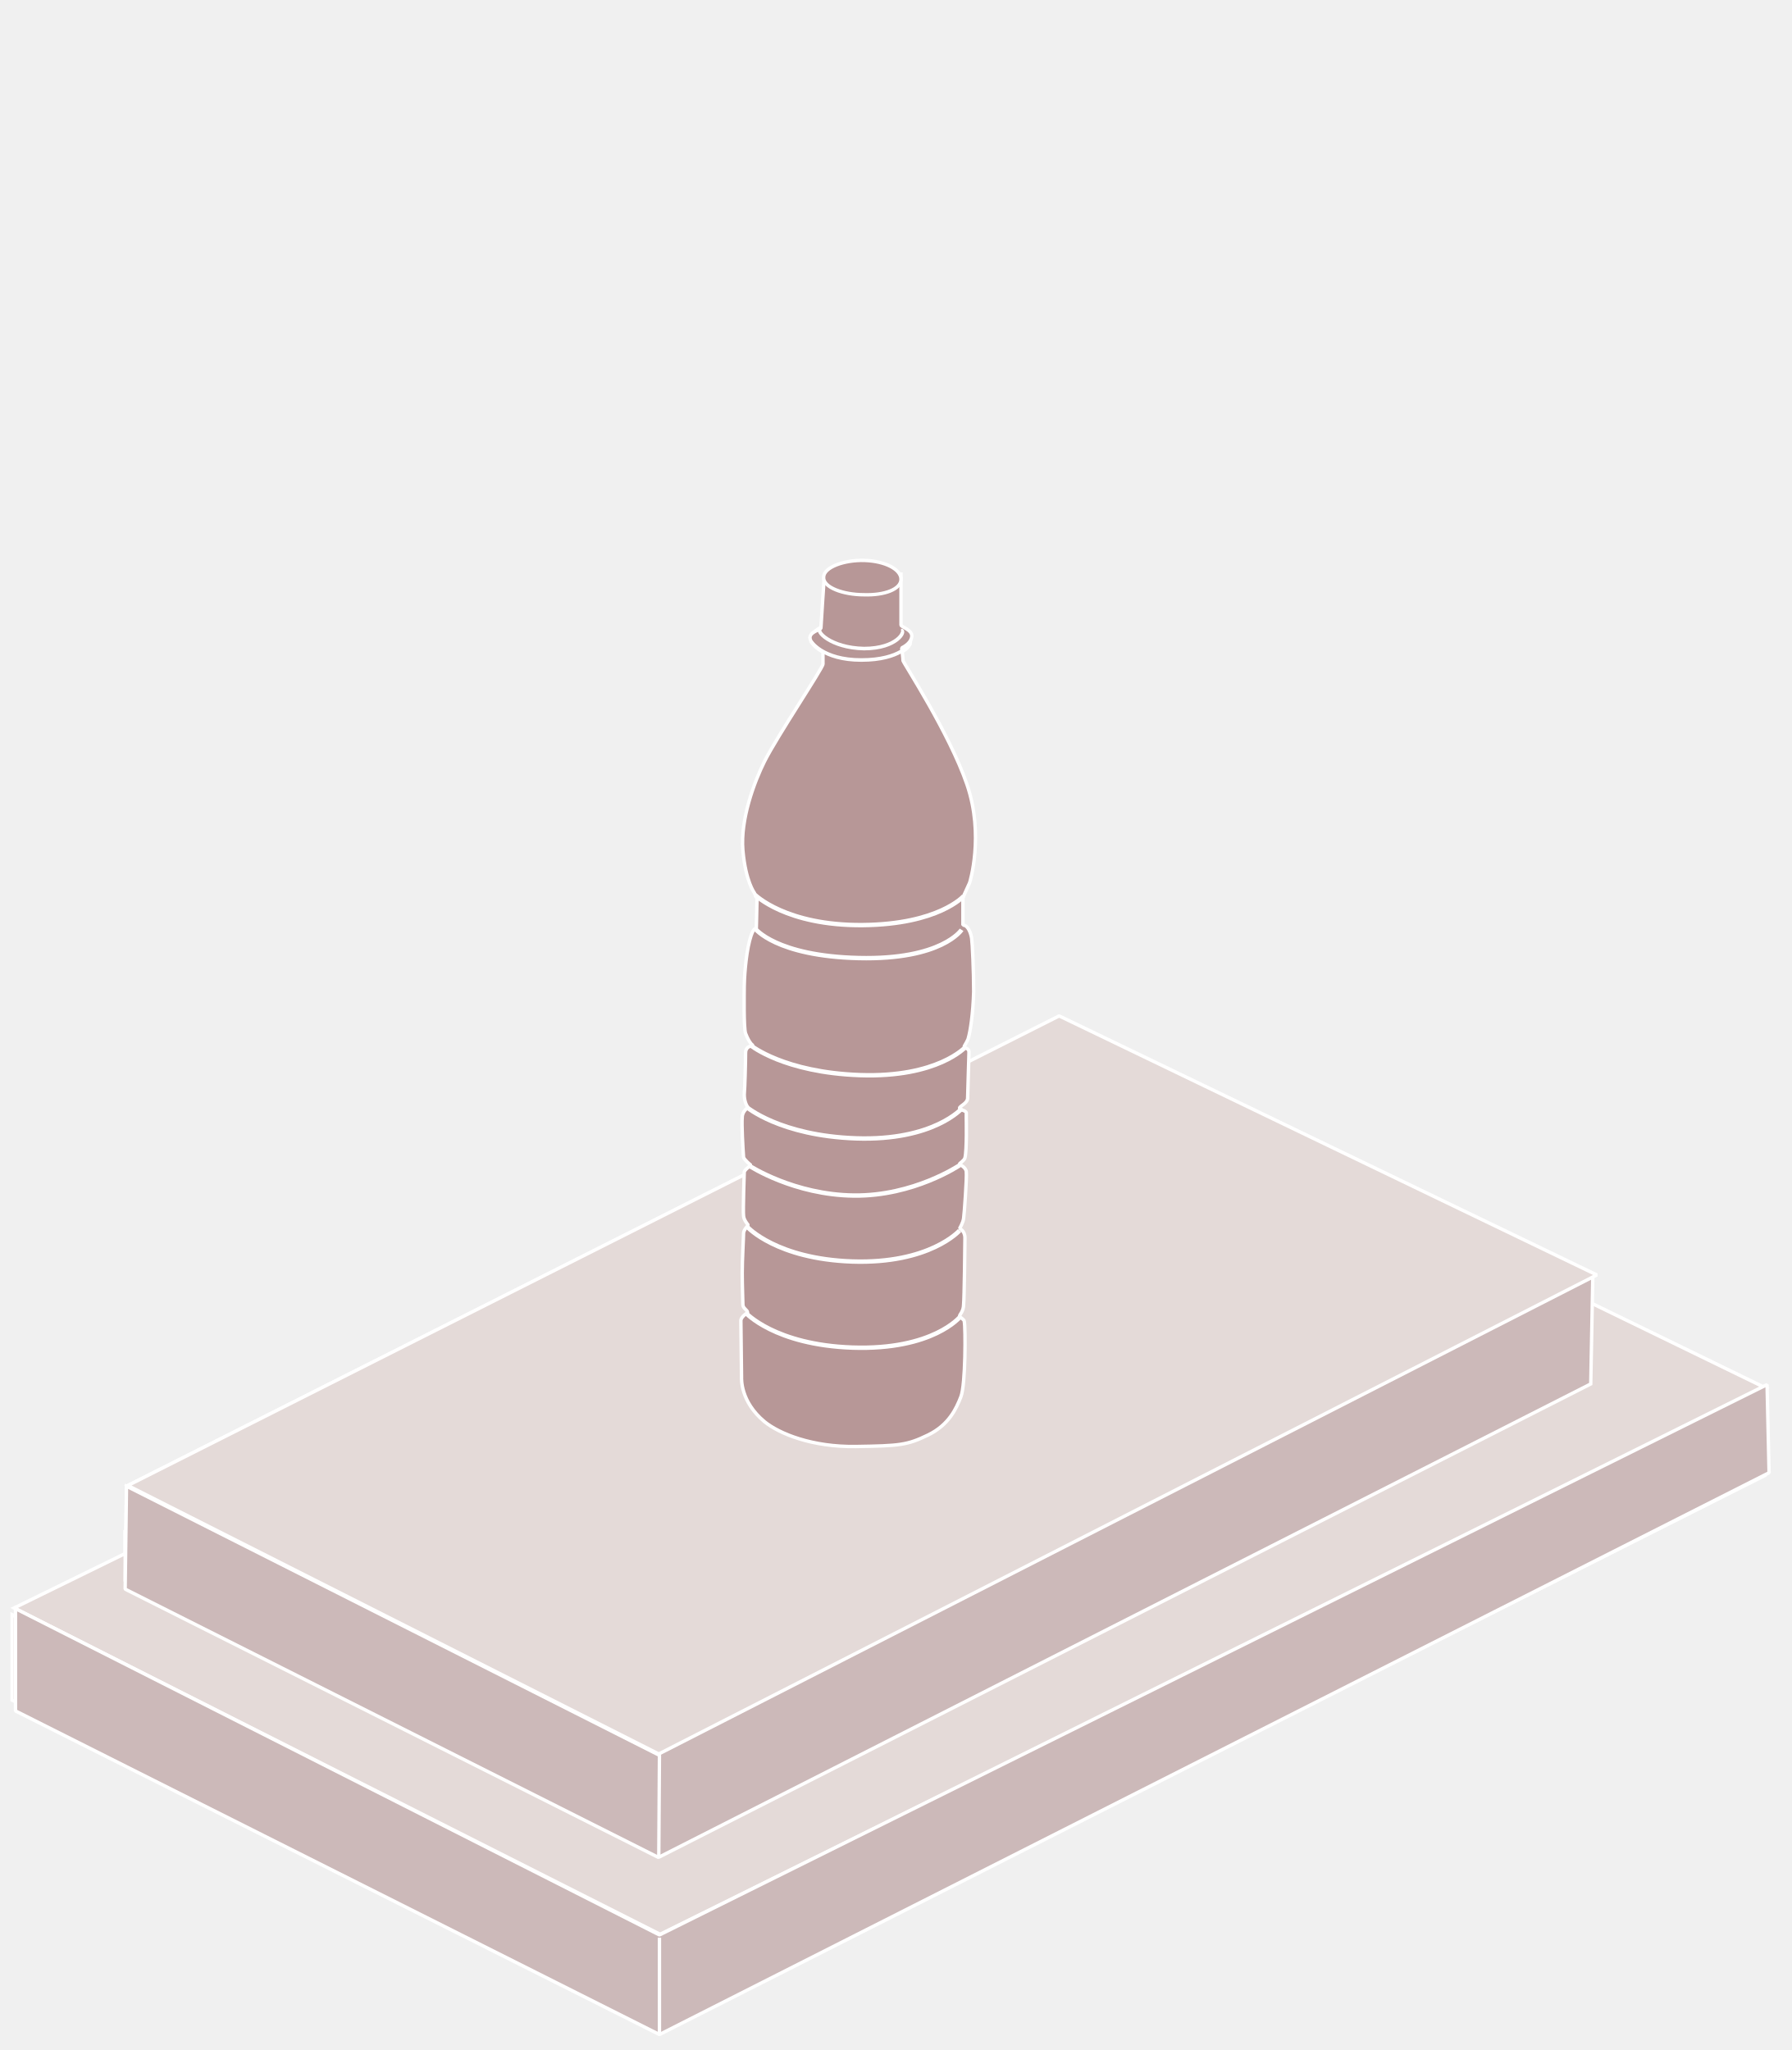
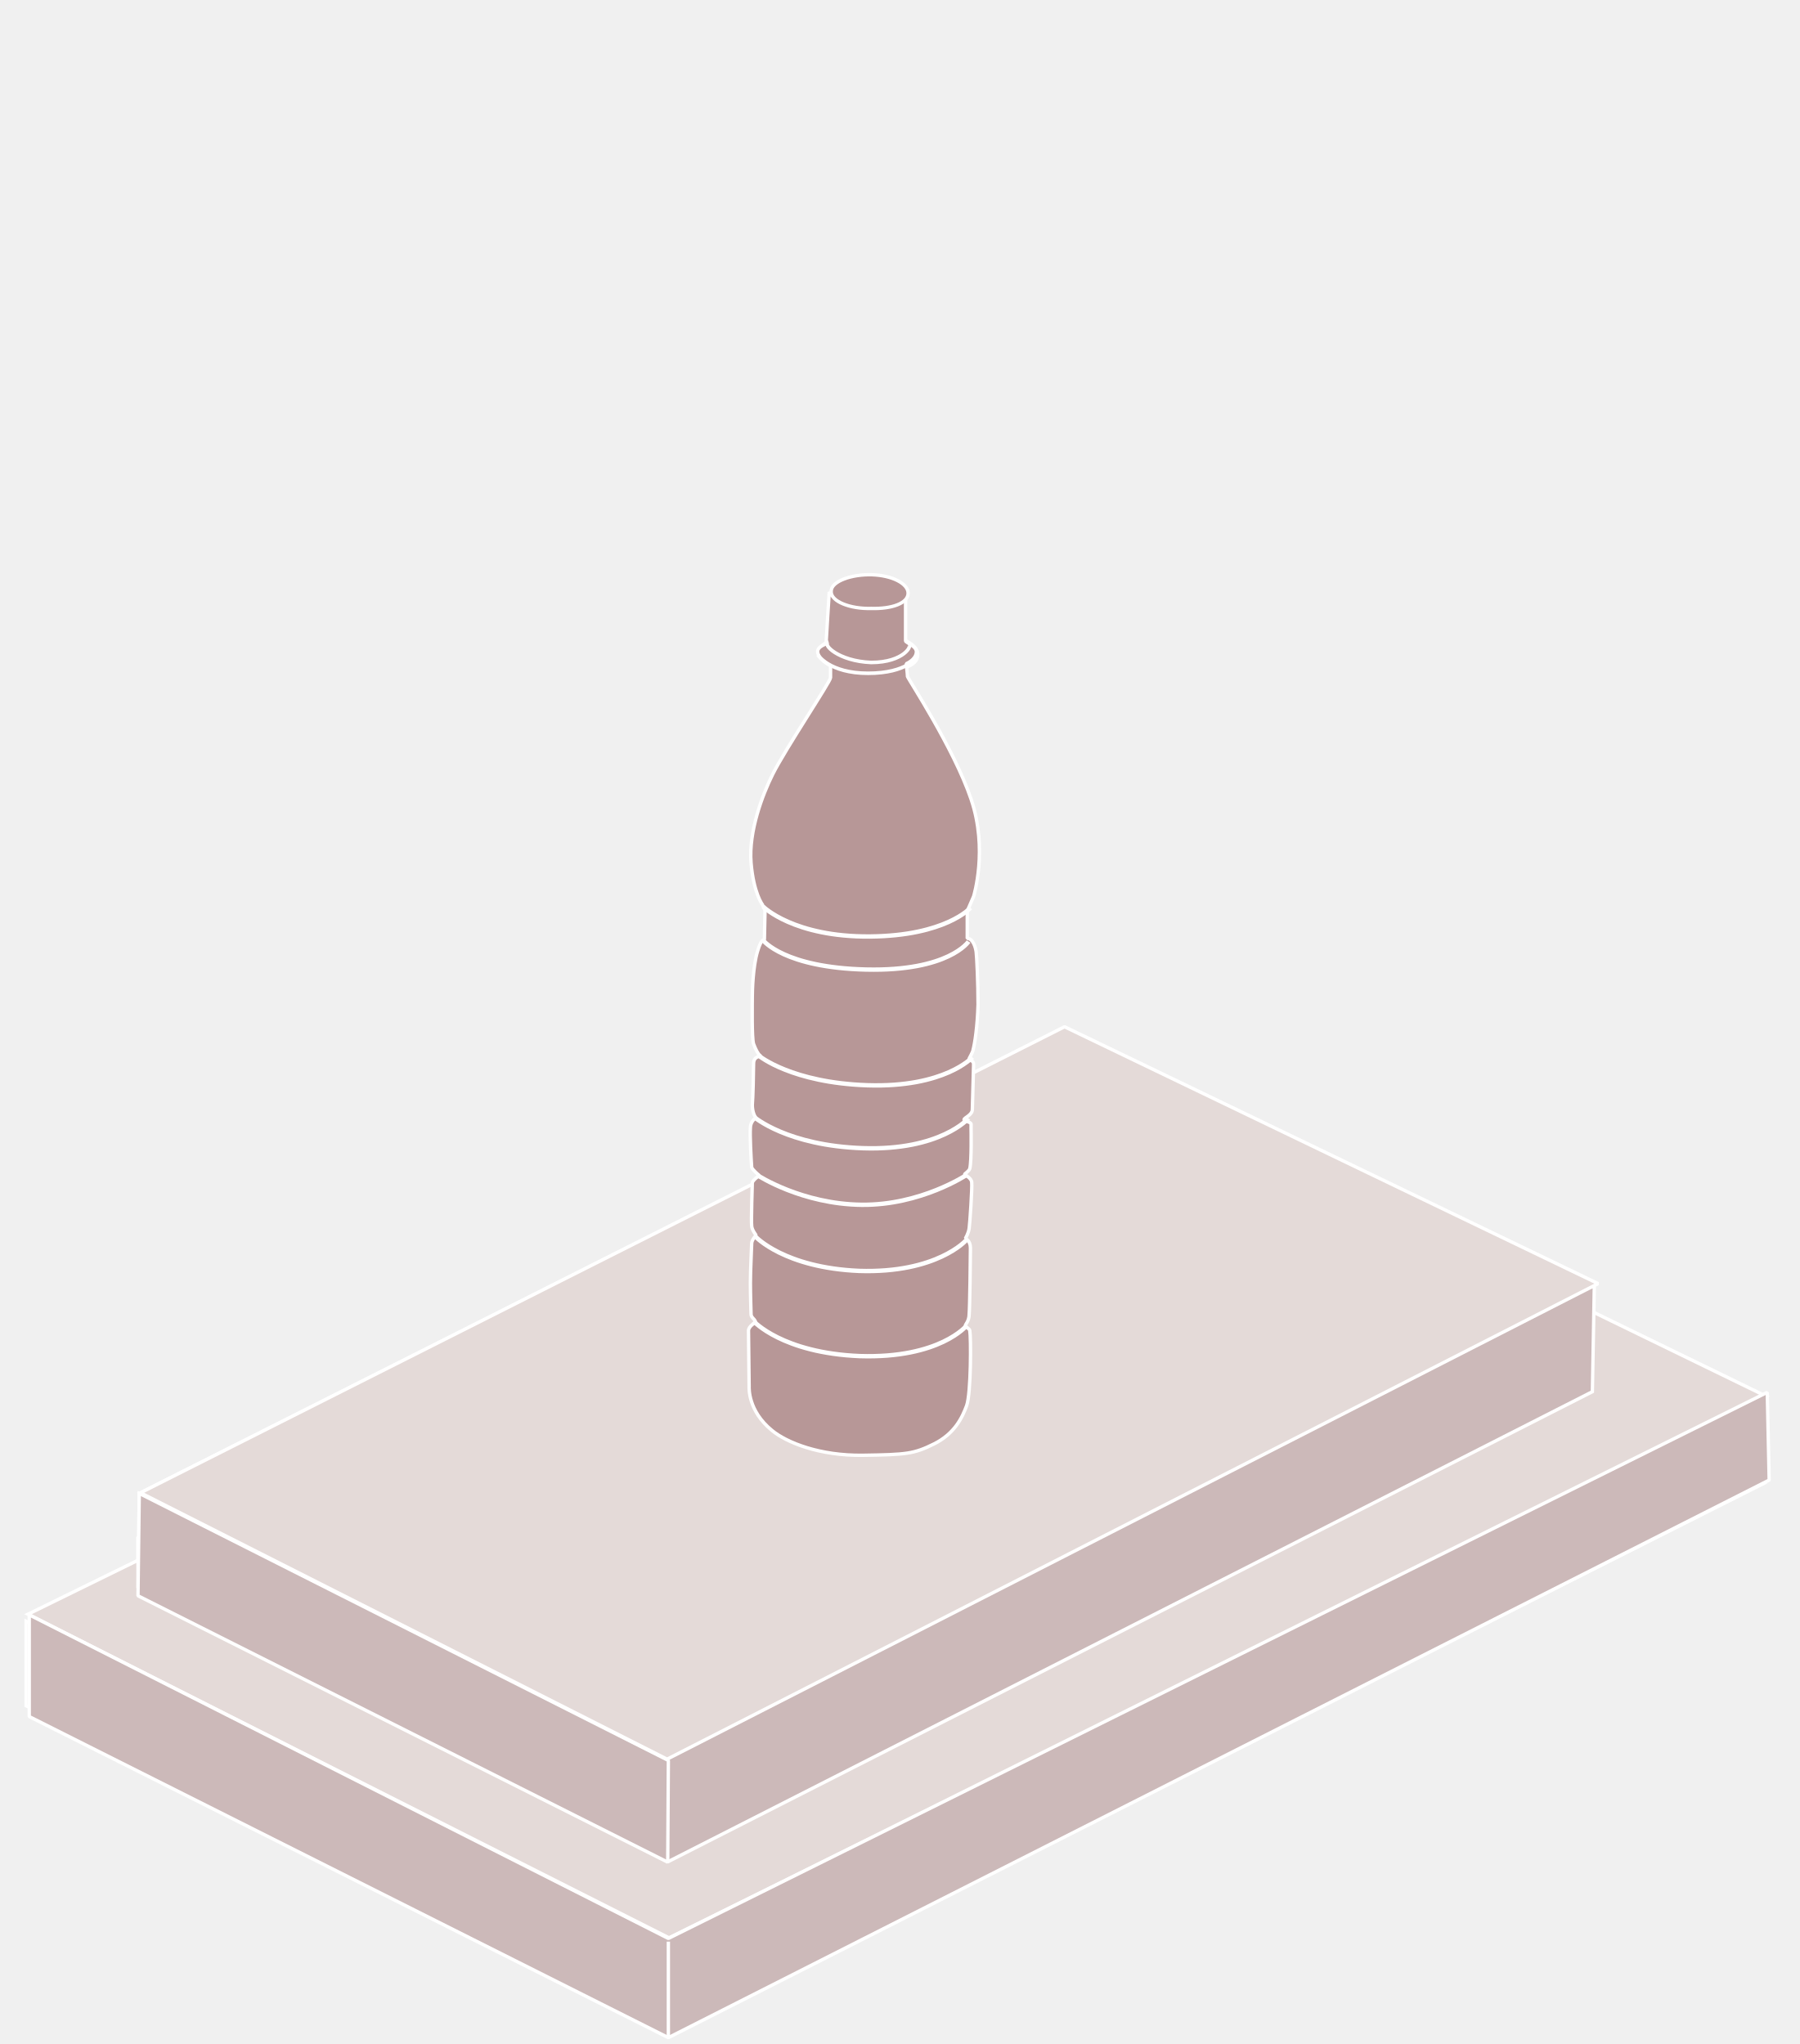
- <svg xmlns="http://www.w3.org/2000/svg" version="1.1" id="Layer_1" x="0px" y="0px" viewBox="0 0 266.2 304.7" style="enable-background:new 0 0 266.2 304.7;" xml:space="preserve">
+ <svg xmlns="http://www.w3.org/2000/svg" version="1.1" id="Layer_1" x="0px" y="0px" viewBox="0 0 283 321.5" style="enable-background:new 0 0 283 321.5;" xml:space="preserve">
  <style type="text/css">
- 	.st0{fill:none;stroke:#FFFFFF;stroke-width:0.479;stroke-linejoin:bevel;stroke-miterlimit:10;}
- 	.st1{fill:#CCB9B9;stroke:#FFFFFF;stroke-width:0.5;stroke-miterlimit:10;}
- 	.st2{fill:#E4DAD8;stroke:#FFFFFF;stroke-width:0.5;stroke-miterlimit:10;}
- 	.st3{fill:#CCB9B9;stroke:#FFFFFF;stroke-width:0.5;stroke-linejoin:bevel;stroke-miterlimit:10;}
- 	.st4{fill:#E4DAD8;stroke:#FFFFFF;stroke-width:0.5;stroke-linejoin:bevel;stroke-miterlimit:10;}
- 	.st5{fill:none;stroke:#FFFFFF;stroke-width:0.5;stroke-miterlimit:10;}
- 	.st6{fill:#F77441;stroke:#FFFFFF;stroke-width:0.534;stroke-miterlimit:10;}
- 	.st7{fill:#B79797;stroke:#FFFFFF;stroke-width:0.507;stroke-linejoin:bevel;stroke-miterlimit:10;}
- 	.st8{fill:none;stroke:#FFFFFF;stroke-width:0.534;stroke-miterlimit:10;}
- 	.st9{fill:#B79797;stroke:#FFFFFF;stroke-width:0.507;stroke-miterlimit:10;}
- 	.st10{fill:#F77441;stroke:#FFFFFF;stroke-width:0.652;stroke-miterlimit:10;}
- 	.st11{fill:none;stroke:#FFFFFF;stroke-width:0.658;stroke-miterlimit:10;}
+ 	.st0{fill:none;stroke:#FFFFFF;stroke-width:0.503;stroke-linejoin:bevel;stroke-miterlimit:10;}
+ 	.st1{fill:#CCB9B9;stroke:#FFFFFF;stroke-width:0.525;stroke-miterlimit:10;}
+ 	.st2{fill:#E4DAD8;stroke:#FFFFFF;stroke-width:0.525;stroke-miterlimit:10;}
+ 	.st3{fill:#CCB9B9;stroke:#FFFFFF;stroke-width:0.525;stroke-linejoin:bevel;stroke-miterlimit:10;}
+ 	.st4{fill:#E4DAD8;stroke:#FFFFFF;stroke-width:0.525;stroke-linejoin:bevel;stroke-miterlimit:10;}
+ 	.st5{fill:none;stroke:#FFFFFF;stroke-width:0.525;stroke-miterlimit:10;}
+ 	.st6{fill:#F77441;stroke:#FFFFFF;stroke-width:0.561;stroke-miterlimit:10;}
+ 	.st7{fill:#B79797;stroke:#FFFFFF;stroke-width:0.532;stroke-linejoin:bevel;stroke-miterlimit:10;}
+ 	.st8{fill:none;stroke:#FFFFFF;stroke-width:0.561;stroke-miterlimit:10;}
+ 	.st9{fill:#B79797;stroke:#FFFFFF;stroke-width:0.532;stroke-miterlimit:10;}
+ 	.st10{fill:#F77441;stroke:#FFFFFF;stroke-width:0.685;stroke-miterlimit:10;}
+ 	.st11{fill:none;stroke:#FFFFFF;stroke-width:0.691;stroke-miterlimit:10;}
</style>
  <g>
    <g>
-       <line class="st0" x1="97.6" y1="280.1" x2="97.5" y2="295.3" />
-       <polygon class="st1" points="18.6,234.9 98.3,275.4 233.6,207.2 233.9,191.5 158.5,157.1 18.6,227.6   " />
-       <polygon class="st1" points="18.6,236.2 18.8,220.9 98.4,259.9 98.1,275.4   " />
-       <polygon class="st1" points="1.8,240 1.8,252.7 98.8,301.6 262.3,219.3 262.1,206.2 98.6,287.6   " />
-       <path class="st2" d="M19,220.8c0,0,79.4,39.1,79.5,39l135.2-68.3l-79.9-38.6L19,220.8z" />
-       <polygon class="st2" points="98.1,287.5 262.4,206.3 165.2,159 2.1,239   " />
-       <polygon class="st1" points="18.6,234.9 98,276 236.4,205.7 236.7,190 158.5,157.1 18.6,227.6   " />
-       <polygon class="st3" points="18.6,236.2 18.8,220.9 98,260.9 97.9,276.1   " />
-       <polygon class="st3" points="2.3,239.1 2.3,254.3 98,302.4 262.9,218.9 262.6,205.8 98,287.6   " />
-       <path class="st4" d="M19,220.8l78.9,39.9l139.4-71.2L157.4,151L19,220.8z" />
-       <line class="st5" x1="98" y1="288" x2="98" y2="302.3" />
+       <line class="st0" x1="104.7" y1="297.1" x2="104.6" y2="313" />
+       <polygon class="st1" points="21.7,249.6 105.4,292.1 247.5,220.5 247.8,204 168.6,167.9 21.7,241.9   " />
+       <polygon class="st1" points="21.7,251 21.9,234.9 105.5,275.9 105.2,292.1   " />
+       <polygon class="st1" points="4.1,255 4.1,268.3 105.9,319.6 277.6,233.2 277.4,219.5 105.7,304.9   " />
+       <path class="st2" d="M22.1,234.8c0,0,83.4,41.1,83.5,40.9l142-71.7l-83.9-40.5L22.1,234.8z" />
+       <polygon class="st2" points="105.2,304.8 277.7,219.6 175.6,169.9 4.4,253.9   " />
+       <polygon class="st1" points="21.7,249.6 105.1,292.8 250.4,218.9 250.7,202.5 168.6,167.9 21.7,241.9   " />
+       <polygon class="st3" points="21.7,251 21.9,234.9 105.1,276.9 105,292.9   " />
+       <polygon class="st3" points="4.6,254 4.6,270 105.1,320.5 278.2,232.8 277.9,219 105.1,304.9   " />
+       <path class="st4" d="M22.1,234.8l82.8,41.9l146.4-74.8l-83.9-40.4L22.1,234.8z" />
+       <line class="st5" x1="105.1" y1="305.4" x2="105.1" y2="320.4" />
    </g>
    <g>
      <g>
-         <path class="st6" d="M120.4,94.8c0.6-1.6,4-2.9,7.9-2.8c3.9,0.1,7.1,1.5,7,3.2c0,1.7-2.6,2.5-7.2,2.6     C123.5,97.9,120.3,95.1,120.4,94.8z" />
-         <path class="st7" d="M120.4,95c0.3,1.1,1.9,1.9,1.9,1.9s0,1.2,0,1.8s-6.8,10.7-8.7,14.5c-1.5,3-3.6,8.6-3.2,13.2s1.7,6.3,1.7,6.3     l0.4,0.9c0,0-0.1,4-0.1,4.3s-0.4-0.4-1,1.9s-0.8,5.8-0.8,6.8c0,0.9-0.1,6.2,0.2,7c0.3,0.8,0.7,1.5,1,1.7s-1,0-1,1.2     s-0.1,5.2-0.2,6.2c0,1,0.4,1.8,0.6,1.9c0,0-0.9,0.5-0.9,1.5c-0.1,1,0.1,4.6,0.2,5.9c0.1,0.4,1.1,1.2,1.1,1.2s-0.9,0.6-1,1     c0,0-0.2,5.9-0.1,6.5c0,0.6,0.7,1.4,0.7,1.4s-0.7,0.7-0.7,1.2c0,0.6-0.2,3.9-0.2,5.9s0.1,4.1,0.1,4.7s0.7,0.8,0.7,1.2     c0,0-1,0.6-1,1.2c0,0.6,0.1,8.4,0.1,8.4c0,0.2-0.2,3.6,3.4,6.6c2.2,1.8,7.1,3.8,13.6,3.7s7.6-0.2,10.7-1.7     c3.1-1.5,4.2-3.9,4.9-5.7s0.7-10.2,0.5-11.2c0-0.3-0.7-0.6-0.7-0.8s0.6-0.7,0.6-1.7c0.1-0.9,0.2-8.8,0.2-9.9s-0.8-1.4-0.8-1.4     s0.5-0.8,0.6-1.5c0.1-0.6,0.5-6.2,0.4-6.9c0-0.7-1-1.1-1-1.2c0-0.1,0.7-0.5,0.8-0.9c0.3-1.1,0.2-5.9,0.2-5.9c0-0.2,0-0.7,0-0.8     c-0.1-0.4-1-0.4-1-0.7s1.2-0.7,1.2-1.5s0.2-6.1,0.2-6.8s-0.7-0.5-0.7-0.9c0,0,0.6-1,0.6-1.2c0.3-1,0.7-3.6,0.8-6.9     c0-3.1-0.2-7.2-0.3-7.9s-0.5-2-1.3-2c0-0.1,0-4.1,0-4.1l1-2.2c0,0,2.2-7-0.4-14.6c-2.6-7.6-9.4-18-9.5-18.4     c0-0.4-0.2-1.9-0.2-1.9s1.4-0.6,1.5-1.7c0.1-1-1.6-1.4-1.6-1.7v-7.8c0,0-0.6,2.7-5.1,2.6c-5.4-0.1-6.3-2.1-6.3-2.1     S122,93,122,93.3C122.1,93.6,120.1,93.9,120.4,95z" />
-         <path class="st8" d="M122,93.4c-1,0.3,1.4,2.9,6.4,3c5,0,6.3-2.7,5.5-2.7" />
-         <path class="st8" d="M135.3,95.6c0,0-1.4,2.5-7.3,2.5c-5.8,0-7.5-2.8-7.5-2.8" />
-         <path class="st9" d="M122.4,85.8c0-1.5,3.1-2.6,6.1-2.5s5.4,1.3,5.4,2.8s-2.5,2.4-5.5,2.3C125.3,88.4,122.3,87.3,122.4,85.8z" />
-         <path class="st10" d="M128.5,86.6" />
-         <path class="st10" d="M146.7,125.6" />
-         <path class="st11" d="M111.6,155.4c0,0,4.9,4,16.2,4.4c11.6,0.4,15.7-4.2,15.7-4.2" />
-         <path class="st11" d="M110.9,164.5c0,0,5,4.3,16.3,4.7c11.6,0.4,15.8-4.5,15.8-4.5" />
-         <path class="st11" d="M111.1,182.4c0,0,4.3,4.7,15.5,5.1c11.6,0.4,16-4.6,16-4.6" />
-         <path class="st11" d="M111.4,173.3c0,0,6.6,4.3,15.5,4.4s15.7-4.5,15.7-4.5" />
-         <path class="st11" d="M110.8,195.1c0,0,4.3,4.8,15.9,5.2c12,0.4,16-4.6,16-4.6" />
-         <path class="st11" d="M112.2,133c0,0,4.6,4.6,16,4.5c11.3-0.1,15-4.3,15-4.3" />
-         <path class="st11" d="M112.2,138c0,0,3.1,4.1,15.4,4.4c12.4,0.3,15.3-4.2,15.3-4.2" />
+         <path class="st6" d="M128.6,102.5c0.6-1.7,4.2-3,8.3-2.9c4.1,0.1,7.5,1.6,7.4,3.4c0,1.8-2.7,2.6-7.6,2.7     C131.9,105.8,128.5,102.8,128.6,102.5z" />
+         <path class="st7" d="M128.6,102.7c0.3,1.2,2,2,2,2s0,1.3,0,1.9s-7.1,11.2-9.1,15.2c-1.6,3.2-3.8,9-3.4,13.9     c0.4,4.8,1.8,6.6,1.8,6.6l0.4,0.9c0,0-0.1,4.2-0.1,4.5s-0.4-0.4-1.1,2s-0.8,6.1-0.8,7.1c0,0.9-0.1,6.5,0.2,7.4     c0.3,0.8,0.7,1.6,1,1.8c0.3,0.2-1,0-1,1.3c0,1.3-0.1,5.5-0.2,6.5c0,1.1,0.4,1.9,0.6,2c0,0-0.9,0.5-0.9,1.6     c-0.1,1.1,0.1,4.8,0.2,6.2c0.1,0.4,1.2,1.3,1.2,1.3s-0.9,0.6-1.1,1.1c0,0-0.2,6.2-0.1,6.8c0,0.6,0.7,1.5,0.7,1.5     s-0.7,0.7-0.7,1.3c0,0.6-0.2,4.1-0.2,6.2c0,2.1,0.1,4.3,0.1,4.9s0.7,0.8,0.7,1.3c0,0-1.1,0.6-1.1,1.3c0,0.6,0.1,8.8,0.1,8.8     c0,0.2-0.2,3.8,3.6,6.9c2.3,1.9,7.5,4,14.3,3.9c6.8-0.1,8-0.2,11.2-1.8s4.4-4.1,5.1-6c0.7-1.9,0.7-10.7,0.5-11.8     c0-0.3-0.7-0.6-0.7-0.8c0-0.2,0.6-0.7,0.6-1.8c0.1-0.9,0.2-9.2,0.2-10.4c0-1.2-0.8-1.5-0.8-1.5s0.5-0.8,0.6-1.6     c0.1-0.6,0.5-6.5,0.4-7.2c0-0.7-1.1-1.2-1.1-1.3c0-0.1,0.7-0.5,0.8-0.9c0.3-1.2,0.2-6.2,0.2-6.2c0-0.2,0-0.7,0-0.8     c-0.1-0.4-1.1-0.4-1.1-0.7s1.3-0.7,1.3-1.6c0-0.8,0.2-6.4,0.2-7.1s-0.7-0.5-0.7-0.9c0,0,0.6-1.1,0.6-1.3c0.3-1.1,0.7-3.8,0.8-7.2     c0-3.3-0.2-7.6-0.3-8.3c-0.1-0.7-0.5-2.1-1.4-2.1c0-0.1,0-4.3,0-4.3l1-2.3c0,0,2.3-7.4-0.4-15.3c-2.7-8-9.9-18.9-10-19.3     c0-0.4-0.2-2-0.2-2s1.5-0.6,1.6-1.8c0.1-1-1.7-1.5-1.7-1.8v-8.2c0,0-0.6,2.8-5.4,2.7c-5.7-0.1-6.6-2.2-6.6-2.2s-0.5,7.8-0.5,8.1     C130.4,101.2,128.3,101.6,128.6,102.7z" />
+         <path class="st8" d="M130.3,101c-1.1,0.3,1.5,3,6.7,3.2c5.2,0,6.6-2.8,5.8-2.8" />
+         <path class="st8" d="M144.2,103.3c0,0-1.5,2.6-7.7,2.6c-6.1,0-7.9-2.9-7.9-2.9" />
+         <path class="st9" d="M130.7,93c0-1.6,3.3-2.7,6.4-2.6c3.2,0.1,5.7,1.4,5.7,2.9c0,1.6-2.6,2.5-5.8,2.4     C133.7,95.8,130.6,94.6,130.7,93z" />
+         <path class="st10" d="M137.1,93.9" />
+         <path class="st10" d="M156.2,134.8" />
+         <path class="st11" d="M119.4,166.1c0,0,5.1,4.2,17,4.6c12.2,0.4,16.5-4.4,16.5-4.4" />
+         <path class="st11" d="M118.6,175.7c0,0,5.2,4.5,17.1,4.9c12.2,0.4,16.6-4.7,16.6-4.7" />
+         <path class="st11" d="M118.8,194.5c0,0,4.5,4.9,16.3,5.4c12.2,0.4,16.8-4.8,16.8-4.8" />
+         <path class="st11" d="M119.2,184.9c0,0,6.9,4.5,16.3,4.6c9.3,0.1,16.5-4.7,16.5-4.7" />
+         <path class="st11" d="M118.5,207.8c0,0,4.5,5,16.7,5.5c12.6,0.4,16.8-4.8,16.8-4.8" />
+         <path class="st11" d="M120,142.6c0,0,4.8,4.8,16.8,4.7c11.9-0.1,15.8-4.5,15.8-4.5" />
+         <path class="st11" d="M120,147.9c0,0,3.3,4.3,16.2,4.6c13,0.3,16.1-4.4,16.1-4.4" />
      </g>
    </g>
  </g>
</svg>
